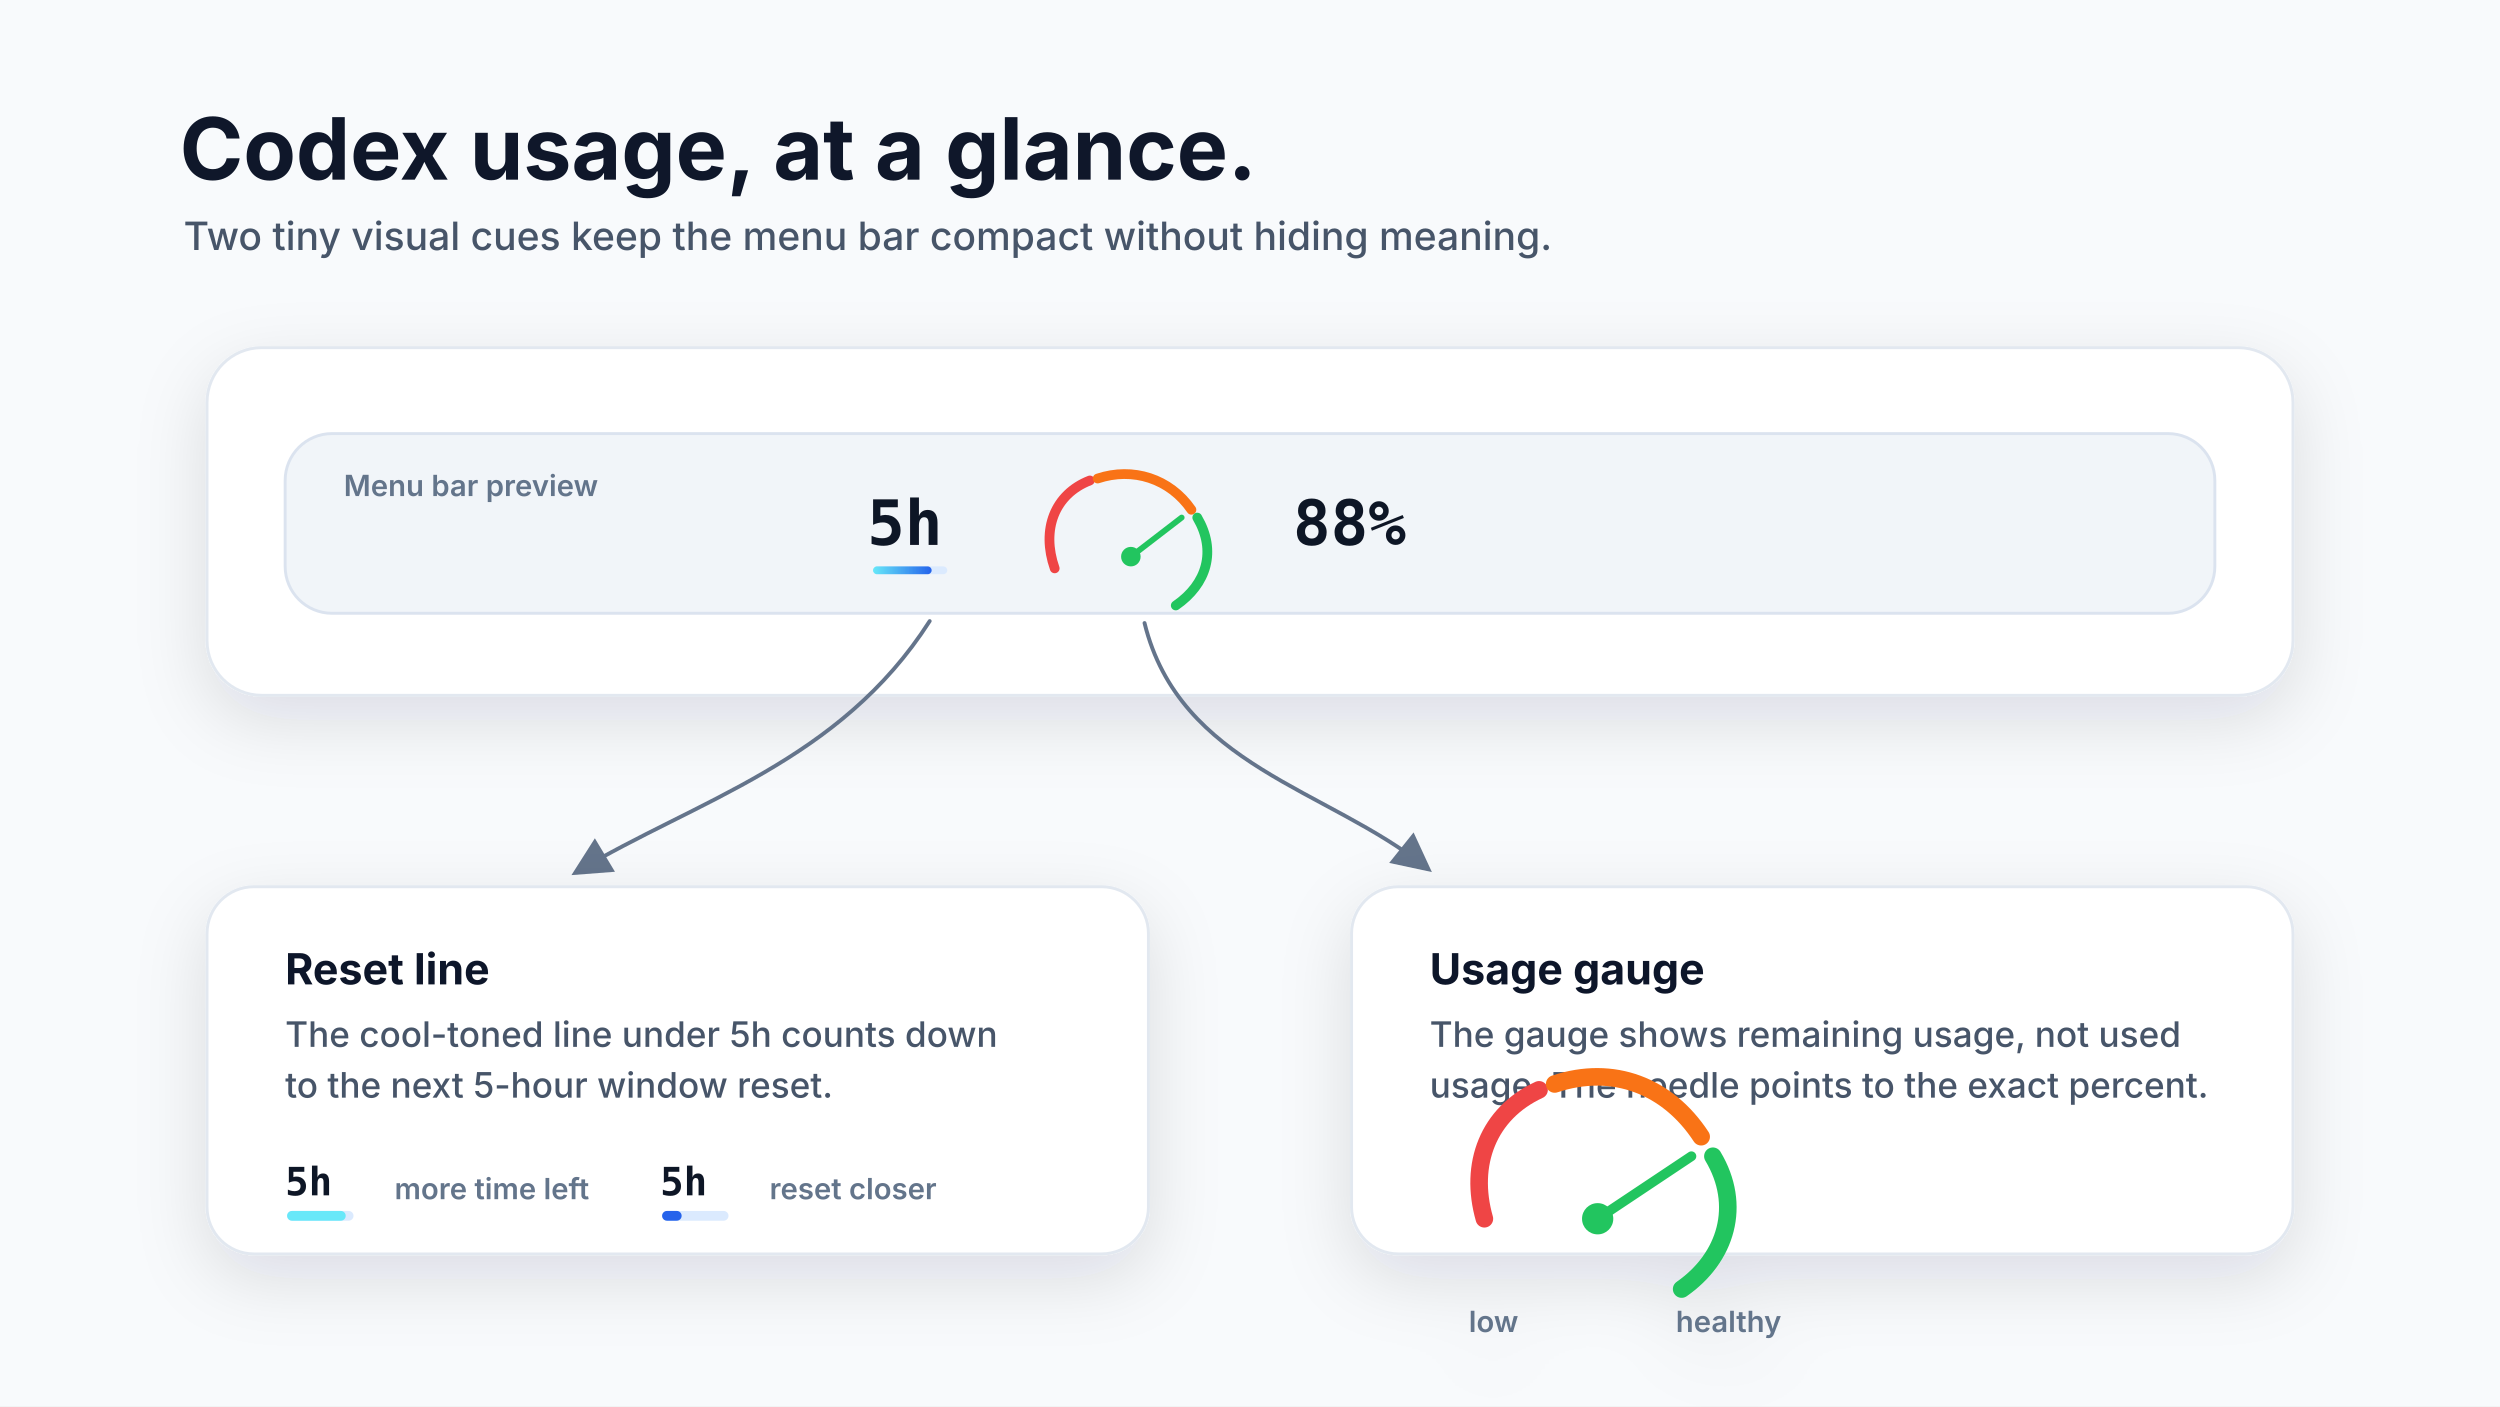
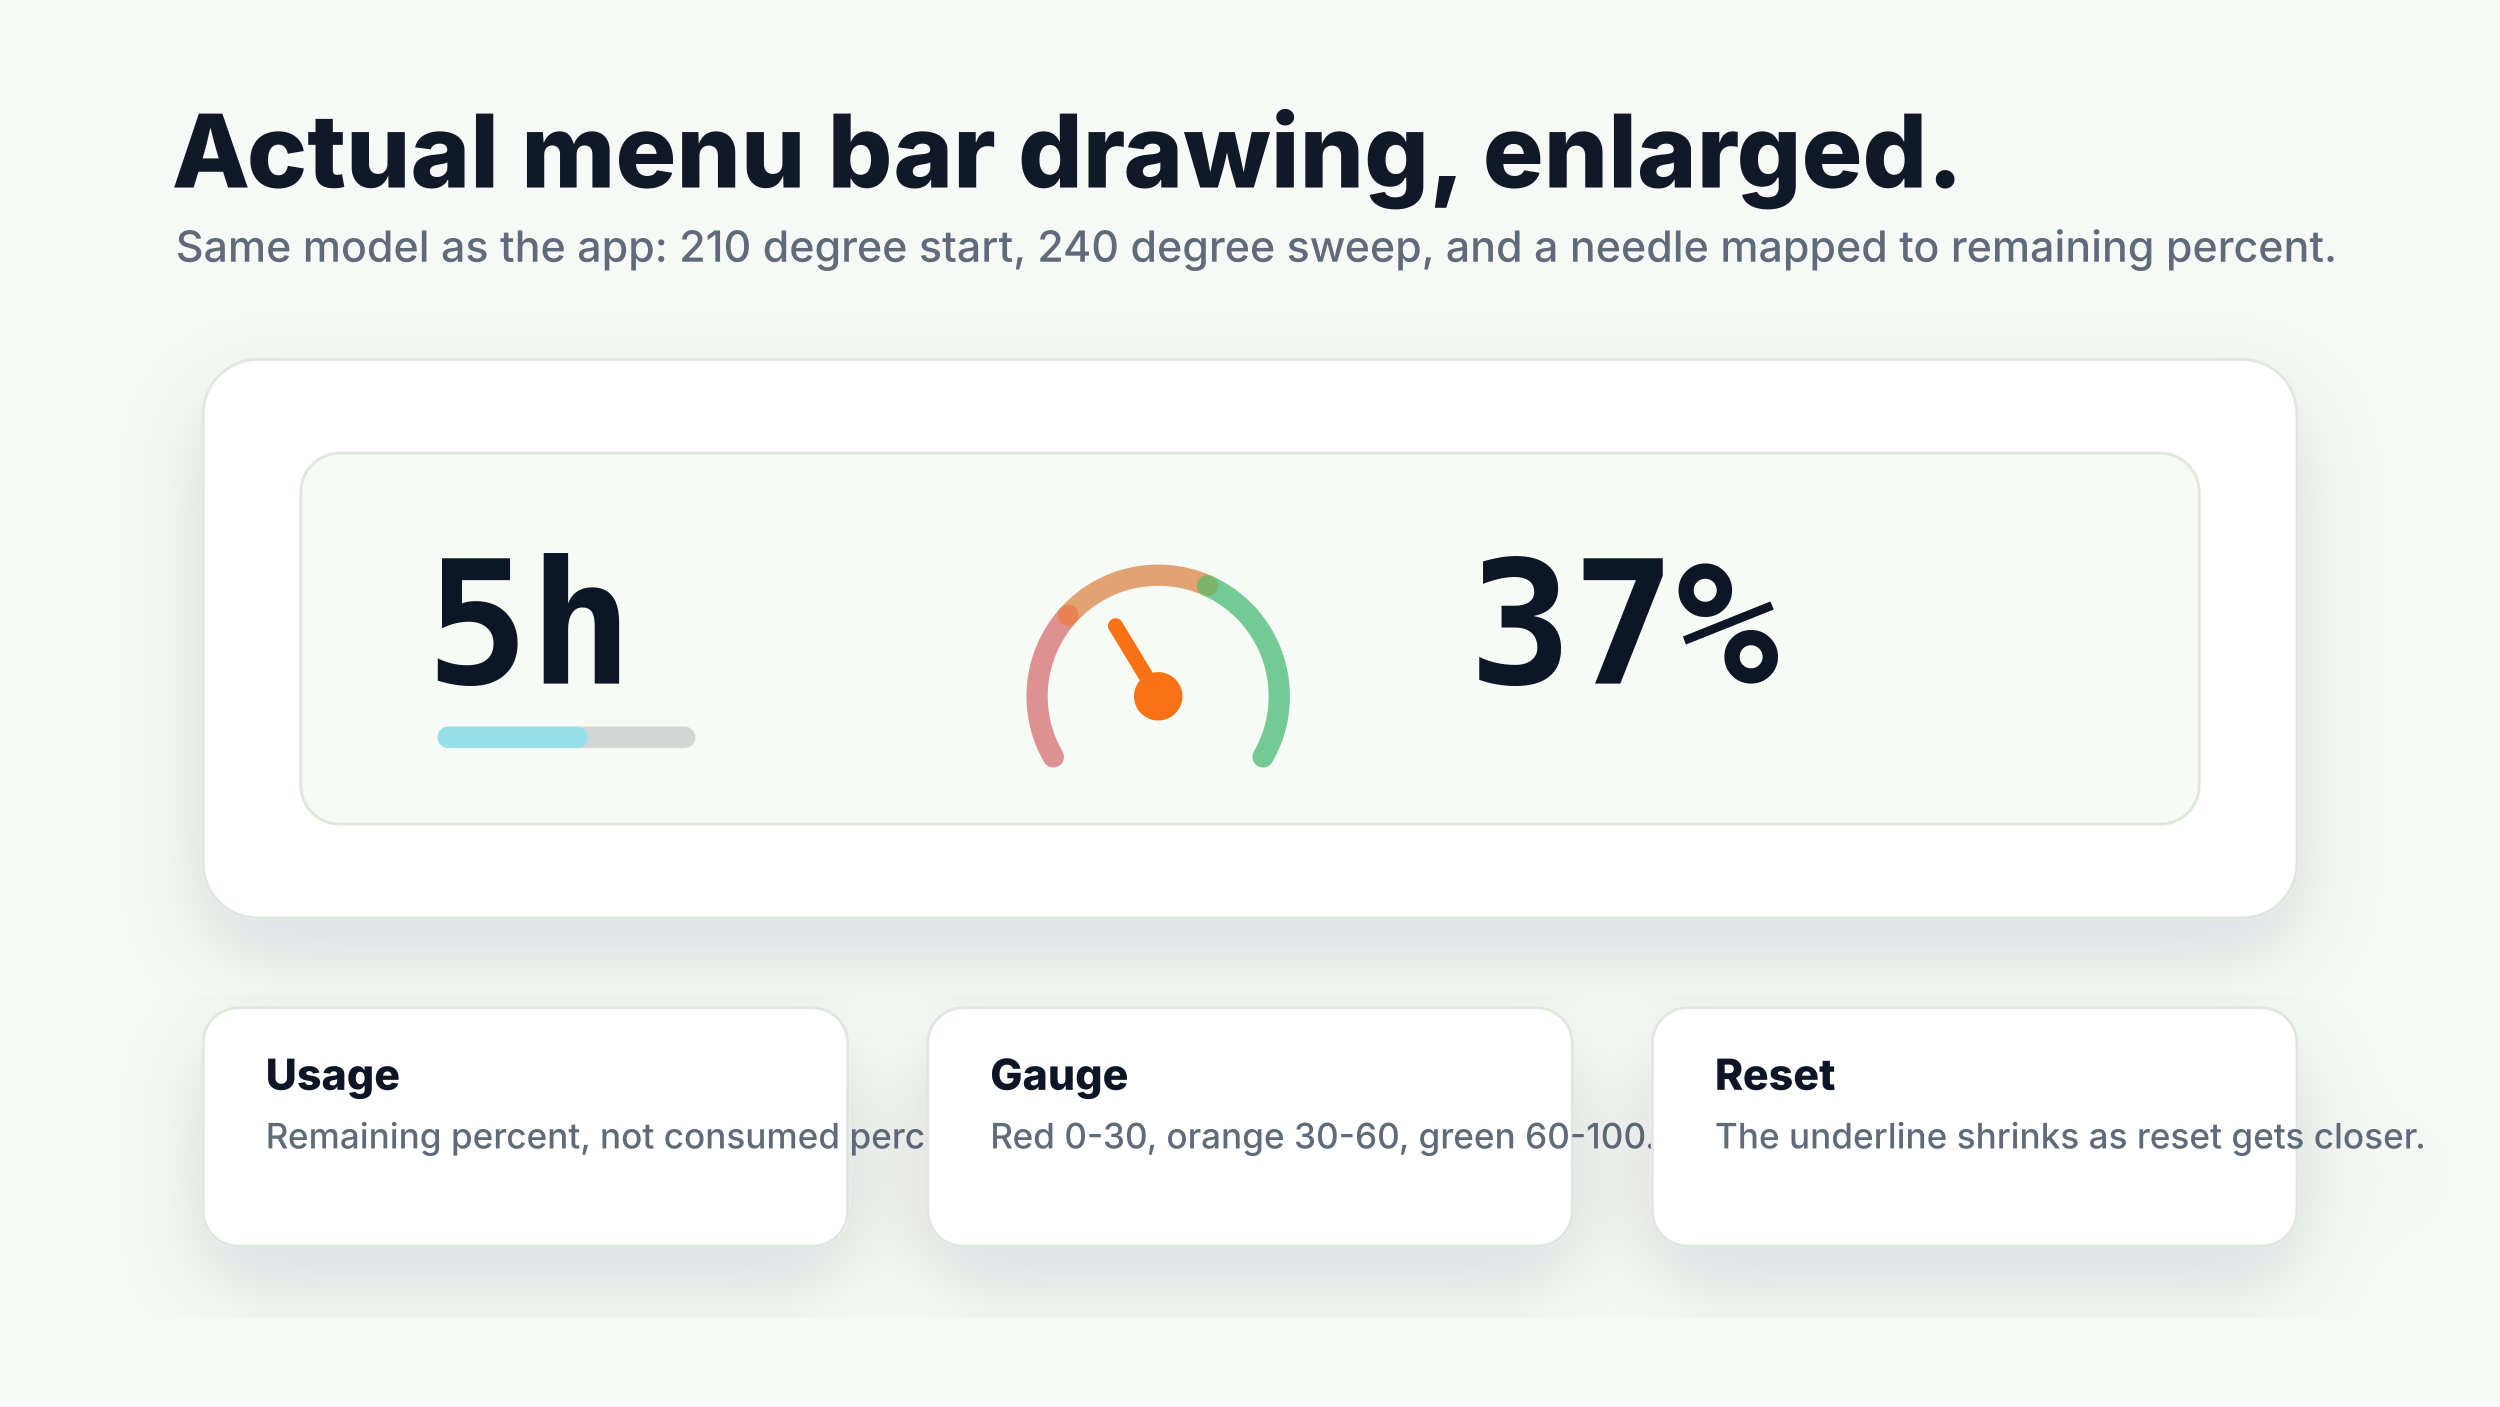
<svg xmlns="http://www.w3.org/2000/svg" width="1280" height="720" viewBox="0 0 1280 720" fill="none" role="img" aria-labelledby="title desc">
  <defs>
    <filter id="shadow" x="-20%" y="-20%" width="140%" height="150%" color-interpolation-filters="sRGB">
-       <feDropShadow dx="0" dy="12" stdDeviation="18" flood-color="#0f172a" flood-opacity="0.12" />
+       <feDropShadow dx="0" dy="18" stdDeviation="22" flood-color="#0f172a" flood-opacity="0.12" />
    </filter>
-     <linearGradient id="resetCool" x1="0" y1="0" x2="1" y2="0">
-       <stop offset="0" stop-color="#67e8f9" />
-       <stop offset="1" stop-color="#2563eb" />
-     </linearGradient>
-     <marker id="arrow" markerWidth="10" markerHeight="10" refX="8" refY="5" orient="auto" markerUnits="strokeWidth">
-       <path d="M 0 0 L 10 5 L 0 10 z" fill="#64748b" />
-     </marker>
    <style>
-       .bg { fill: #f8fafc; }
-       .card { fill: #ffffff; stroke: #e2e8f0; stroke-width: 1.5; }
-       .title { font: 700 44px -apple-system, BlinkMacSystemFont, "Segoe UI", sans-serif; fill: #0f172a; }
-       .subtitle { font: 500 20px -apple-system, BlinkMacSystemFont, "Segoe UI", sans-serif; fill: #475569; }
-       .label { font: 700 22px -apple-system, BlinkMacSystemFont, "Segoe UI", sans-serif; fill: #0f172a; }
-       .body { font: 500 18px -apple-system, BlinkMacSystemFont, "Segoe UI", sans-serif; fill: #475569; }
-       .small { font: 600 15px -apple-system, BlinkMacSystemFont, "Segoe UI", sans-serif; fill: #64748b; }
-       .mono { font: 700 32px ui-monospace, SFMono-Regular, Menlo, Monaco, Consolas, monospace; fill: #111827; }
-       .monoSmall { font: 700 20px ui-monospace, SFMono-Regular, Menlo, Monaco, Consolas, monospace; fill: #111827; }
-       .mutedStroke { stroke: #94a3b8; stroke-width: 2; stroke-linecap: round; }
-       .calloutLine { stroke: #64748b; stroke-width: 2; stroke-linecap: round; marker-end: url(#arrow); }
+       .bg { fill: #f7f9f6; }
+       .card { fill: #ffffff; stroke: #dfe7df; stroke-width: 1.5; }
+       .surface { fill: #f7fbf5; stroke: #dfe9da; stroke-width: 1.5; }
+       .title { font: 760 52px -apple-system, BlinkMacSystemFont, "Segoe UI", sans-serif; fill: #111827; }
+       .subtitle { font: 520 22px -apple-system, BlinkMacSystemFont, "Segoe UI", sans-serif; fill: #5f6b7a; }
+       .label { font: 760 22px -apple-system, BlinkMacSystemFont, "Segoe UI", sans-serif; fill: #111827; }
+       .body { font: 520 18px -apple-system, BlinkMacSystemFont, "Segoe UI", sans-serif; fill: #5f6b7a; }
+       .mono { font: 780 88px ui-monospace, SFMono-Regular, Menlo, Monaco, Consolas, monospace; fill: #111827; }
+       .smallMono { font: 760 28px ui-monospace, SFMono-Regular, Menlo, Monaco, Consolas, monospace; fill: #111827; }
+       .track { stroke: rgba(17, 24, 39, 0.18); stroke-width: 7; fill: none; stroke-linecap: round; }
+       .red { stroke: rgba(239, 68, 68, 0.46); stroke-width: 7; fill: none; stroke-linecap: round; }
+       .orange { stroke: rgba(249, 115, 22, 0.5); stroke-width: 7; fill: none; stroke-linecap: round; }
+       .green { stroke: rgba(34, 197, 94, 0.52); stroke-width: 7; fill: none; stroke-linecap: round; }
+       .needle { stroke: #f97316; stroke-width: 5; fill: none; stroke-linecap: round; }
+       .dot { fill: #f97316; }
    </style>
  </defs>
  <rect class="bg" width="1280" height="720" />
-   <text class="title" x="92" y="92">Codex usage, at a glance.</text>
-   <text class="subtitle" x="94" y="128">Two tiny visual cues keep the menu bar compact without hiding meaning.</text>
+   <text class="title" x="88" y="96">Actual menu bar drawing, enlarged.</text>
+   <text class="subtitle" x="90" y="134">Same model as the app: 210 degree start, 240 degree sweep, and a needle mapped to remaining percent.</text>
  <g filter="url(#shadow)">
-     <rect class="card" x="106" y="178" width="1068" height="178" rx="28" />
-     <rect x="146" y="222" width="988" height="92" rx="24" fill="#f1f5f9" stroke="#dbe3ef" stroke-width="1.5" />
-     <text class="small" x="176" y="254">Menu bar preview</text>
-     <g transform="translate(444 243)">
-       <text class="mono" x="0" y="36">5h</text>
-       <rect x="3" y="47" width="38" height="4" rx="2" fill="#dbeafe" />
-       <rect x="3" y="47" width="30" height="4" rx="2" fill="url(#resetCool)" />
-       <g transform="translate(88 0)">
-         <path d="M 8 48 C 1 28 8 10 26 3" stroke="#ef4444" stroke-width="5" stroke-linecap="round" />
-         <path d="M 30 2 C 48 -4 67 2 78 18" stroke="#f97316" stroke-width="5" stroke-linecap="round" />
-         <path d="M 81 22 C 91 39 86 56 70 67" stroke="#22c55e" stroke-width="5" stroke-linecap="round" />
-         <line x1="47" y1="42" x2="73" y2="22" stroke="#22c55e" stroke-width="3" stroke-linecap="round" />
-         <circle cx="47" cy="42" r="5" fill="#22c55e" />
-       </g>
-       <text class="mono" x="218" y="36">88%</text>
+     <rect class="card" x="104" y="184" width="1072" height="286" rx="28" />
+     <rect class="surface" x="154" y="232" width="972" height="190" rx="20" />
+     <text class="mono" x="218" y="350">5h</text>
+     <rect x="224" y="372" width="132" height="11" rx="5.5" fill="rgba(17, 24, 39, 0.16)" />
+     <rect x="224" y="372" width="77" height="11" rx="5.5" fill="rgba(103, 232, 249, 0.56)" />
+     <g transform="translate(500 248) scale(1.55)">
+       <path class="track" d="M 25.36 90 A 40 40 0 1 1 94.64 90" />
+       <path class="red" d="M 25.36 90 A 40 40 0 0 1 30.27 43.23" />
+       <path class="orange" d="M 30.27 43.23 A 40 40 0 0 1 76.27 33.46" />
+       <path class="green" d="M 76.27 33.46 A 40 40 0 0 1 94.64 90" />
+       <line class="needle" x1="60" y1="70" x2="45.91" y2="46.73" />
+       <circle class="dot" cx="60" cy="70" r="8" />
    </g>
-   </g>
-   <path class="calloutLine" d="M 476 318 C 430 390 356 410 296 446" />
-   <path class="calloutLine" d="M 586 319 C 604 392 680 404 730 444" />
-   <g filter="url(#shadow)">
-     <rect class="card" x="106" y="454" width="482" height="188" rx="24" />
-     <text class="label" x="146" y="504">Reset line</text>
-     <text class="body" x="146" y="536">The cool-toned line under 5h counts down</text>
-     <text class="body" x="146" y="562">to the next 5-hour window reset.</text>
-     <g transform="translate(146 592)">
-       <text class="monoSmall" x="0" y="20">5h</text>
-       <rect x="1" y="28" width="34" height="5" rx="2.5" fill="#dbeafe" />
-       <rect x="1" y="28" width="30" height="5" rx="2.5" fill="#67e8f9" />
-       <text class="small" x="56" y="22">more time left</text>
-     </g>
-     <g transform="translate(338 592)">
-       <text class="monoSmall" x="0" y="20">5h</text>
-       <rect x="1" y="28" width="34" height="5" rx="2.5" fill="#dbeafe" />
-       <rect x="1" y="28" width="10" height="5" rx="2.5" fill="#2563eb" />
-       <text class="small" x="56" y="22">reset closer</text>
-     </g>
+     <text class="mono" x="752" y="350">37%</text>
  </g>
  <g filter="url(#shadow)">
-     <rect class="card" x="692" y="454" width="482" height="188" rx="24" />
-     <text class="label" x="732" y="504">Usage gauge</text>
-     <text class="body" x="732" y="536">The gauge shows remaining usage, not used</text>
-     <text class="body" x="732" y="562">usage. The needle points to the exact percent.</text>
-     <g transform="translate(760 584)">
-       <path d="M 0 40 C -8 12 2 -14 28 -26" stroke="#ef4444" stroke-width="9" stroke-linecap="round" />
-       <path d="M 36 -29 C 66 -39 94 -28 111 -2" stroke="#f97316" stroke-width="9" stroke-linecap="round" />
-       <path d="M 117 8 C 132 33 124 60 101 76" stroke="#22c55e" stroke-width="9" stroke-linecap="round" />
-       <line x1="58" y1="40" x2="106" y2="8" stroke="#22c55e" stroke-width="5" stroke-linecap="round" />
-       <circle cx="58" cy="40" r="8" fill="#22c55e" />
-       <text class="small" x="-8" y="98">low</text>
-       <text class="small" x="98" y="98">healthy</text>
-     </g>
+     <rect class="card" x="104" y="516" width="330" height="122" rx="18" />
+     <text class="label" x="136" y="558">Usage</text>
+     <text class="body" x="136" y="588">Remaining percent, not consumed percent.</text>
+   </g>
+   <g filter="url(#shadow)">
+     <rect class="card" x="475" y="516" width="330" height="122" rx="18" />
+     <text class="label" x="507" y="558">Gauge</text>
+     <text class="body" x="507" y="588">Red 0-30, orange 30-60, green 60-100.</text>
+   </g>
+   <g filter="url(#shadow)">
+     <rect class="card" x="846" y="516" width="330" height="122" rx="18" />
+     <text class="label" x="878" y="558">Reset</text>
+     <text class="body" x="878" y="588">The underline shrinks as reset gets closer.</text>
  </g>
</svg>
